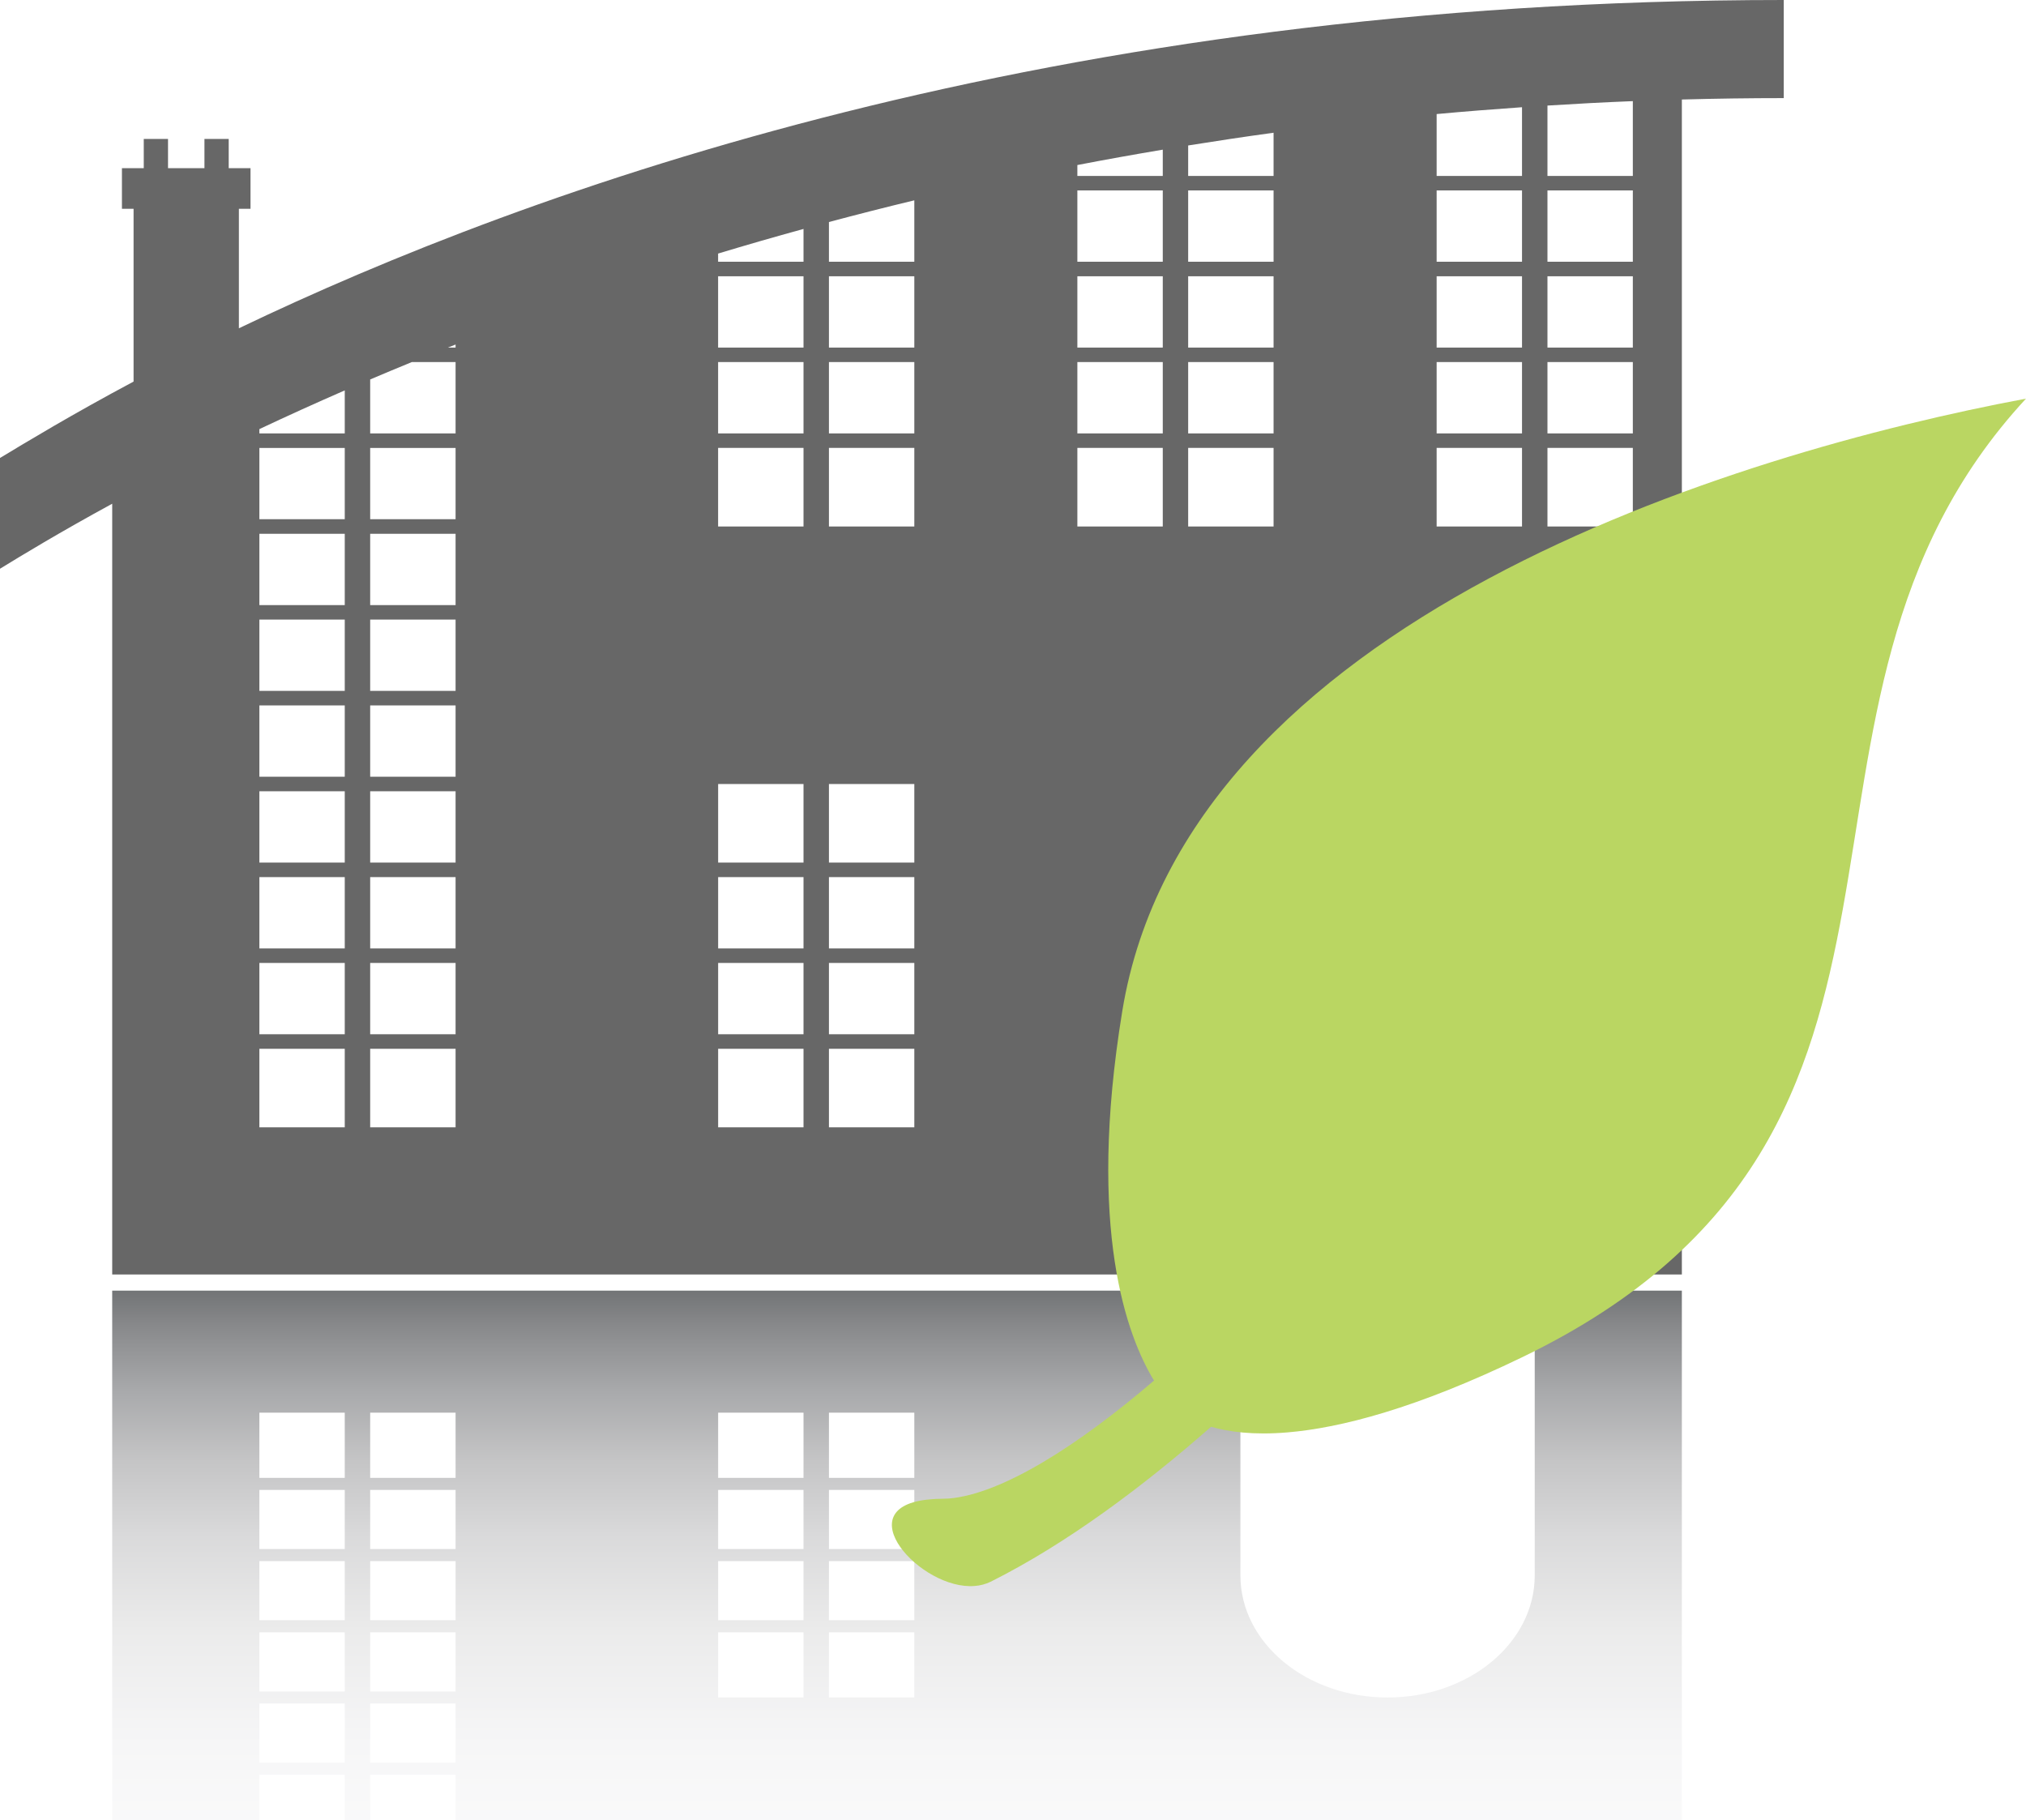
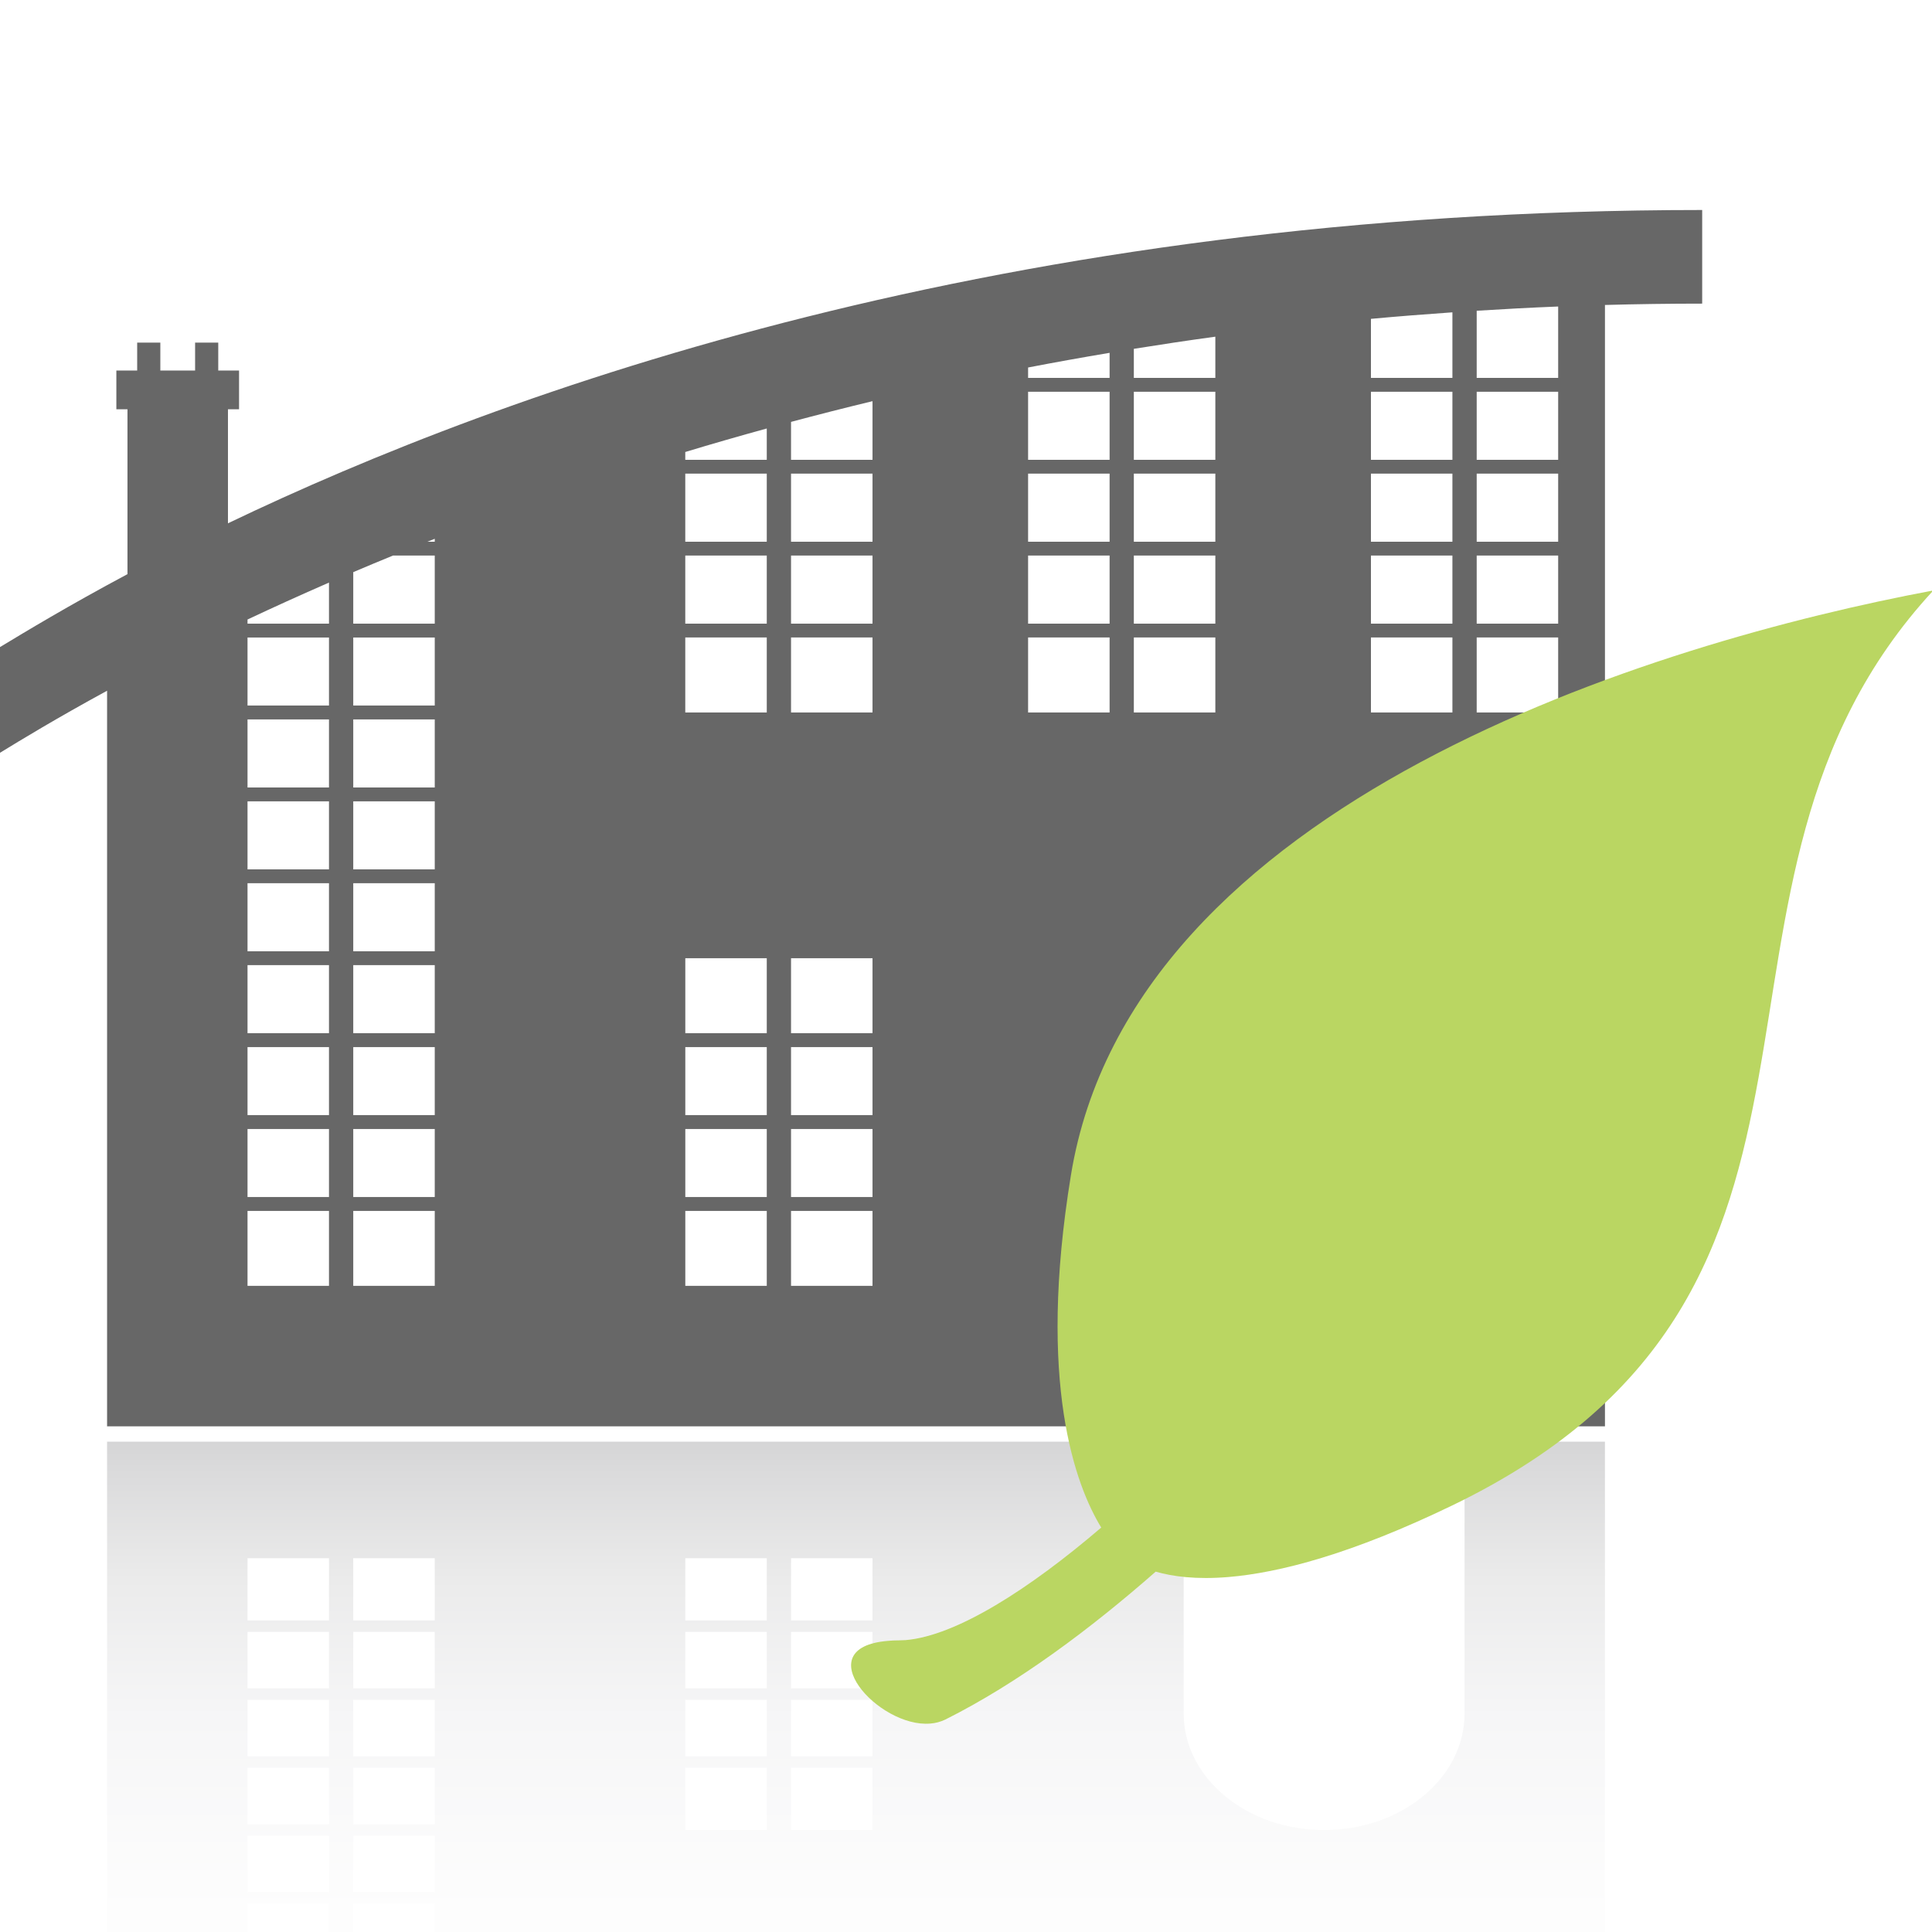
- <svg xmlns="http://www.w3.org/2000/svg" version="1.1" id="Layer_1" x="0px" y="0px" width="184.129px" height="165.349px" viewBox="0 0 184.129 165.349" enable-background="new 0 0 184.129 165.349" xml:space="preserve">
-   <linearGradient id="Possibly_x2C__Yes_1_" gradientUnits="userSpaceOnUse" x1="81.057" y1="213.394" x2="81.057" y2="117.304">
+ <svg xmlns="http://www.w3.org/2000/svg" version="1.1" id="Layer_1" x="0px" y="0px" width="184px" height="184px" viewBox="0 0 184 184" enable-background="new 0 0 184 184" xml:space="preserve">
+   <linearGradient id="Possibly_x2C__Yes_1_" gradientUnits="userSpaceOnUse" x1="81.057" y1="233.394" x2="81.057" y2="137.304">
    <stop offset="0" style="stop-color:#FFFFFF" />
-     <stop offset="0.42" style="stop-color:#FDFDFD" />
-     <stop offset="0.571" style="stop-color:#F6F6F7" />
-     <stop offset="0.679" style="stop-color:#EBEBEB" />
-     <stop offset="0.766" style="stop-color:#DADADB" />
-     <stop offset="0.841" style="stop-color:#C4C4C5" />
-     <stop offset="0.906" style="stop-color:#A8A9AB" />
-     <stop offset="0.965" style="stop-color:#898A8C" />
-     <stop offset="1" style="stop-color:#727476" />
+     <stop offset="0.534" style="stop-color:#FDFDFD" />
+     <stop offset="0.727" style="stop-color:#F6F6F7" />
+     <stop offset="0.864" style="stop-color:#EBEBEB" />
+     <stop offset="0.974" style="stop-color:#DADADB" />
+     <stop offset="1" style="stop-color:#D5D5D6" />
  </linearGradient>
-   <path id="Possibly_x2C__Yes" fill="url(#Possibly_x2C__Yes_1_)" d="M21.711,188.644v9.007h1.056v3.063h-1.981v2.205h-2.205v-2.205  H15.27v2.205h-2.205v-2.205h-1.983v-3.063h1.058v-13.025c-5.656-2.504-9.72-4.549-12.141-5.759v-8.351  c1.943,0.99,5.374,2.722,10.198,4.901v-58.112h102.534v25.888c0,6.129,5.988,11.096,13.375,11.096  c7.385,0,13.375-4.967,13.375-11.096v-25.888h13.371v88.588c3.052,0.07,6.135,0.106,9.26,0.106v7.396  C95.564,213.395,48.117,199.148,21.711,188.644z M31.332,128.4h-7.759v5.924h7.759V128.4z M31.332,135.42h-7.759v5.374h7.759V135.42  z M31.332,141.89h-7.759v5.376h7.759V141.89z M31.332,148.362h-7.759v5.376h7.759V148.362z M31.332,154.834h-7.759v5.374h7.759  V154.834z M31.332,161.304h-7.759v5.376h7.759V161.304z M31.332,167.776h-7.759v5.376h7.759V167.776z M31.332,174.248h-7.759v5.376  h7.759V174.248z M31.332,180.717h-7.759v0.326c2.423,0.948,5.013,1.923,7.759,2.918V180.717z M41.405,128.4h-7.762v5.924h7.762  V128.4z M41.405,135.42h-7.762v5.374h7.762V135.42z M41.405,141.89h-7.762v5.376h7.762V141.89z M41.405,148.362h-7.762v5.376h7.762  V148.362z M41.405,154.834h-7.762v5.374h7.762V154.834z M41.405,161.304h-7.762v5.376h7.762V161.304z M41.405,167.776h-7.762v5.376  h7.762V167.776z M41.405,174.248h-7.762v5.376h7.762V174.248z M41.405,180.717h-7.762v4.067c1.23,0.436,2.493,0.874,3.783,1.312  h3.979V180.717z M41.405,187.189h-0.7c0.235,0.077,0.464,0.154,0.7,0.231V187.189z M73.026,128.4h-7.759v5.924h7.759V128.4z   M73.026,135.42h-7.759v5.374h7.759V135.42z M73.026,141.89h-7.759v5.376h7.759V141.89z M73.026,148.362h-7.759v5.922h7.759V148.362  z M73.026,173.7h-7.762v5.924h7.762V173.7z M73.026,180.717h-7.762v5.378h7.762V180.717z M73.026,187.189h-7.762v5.378h7.762  V187.189z M73.026,193.661h-7.762v0.616c2.524,0.632,5.112,1.252,7.762,1.857V193.661z M83.096,128.4h-7.759v5.924h7.759V128.4z   M83.096,135.42h-7.759v5.374h7.759V135.42z M83.096,141.89h-7.759v5.376h7.759V141.89z M83.096,148.362h-7.759v5.922h7.759V148.362  z M83.096,173.7h-7.759v5.924h7.759V173.7z M83.096,180.717h-7.759v5.378h7.759V180.717z M83.096,187.189h-7.759v5.378h7.759  V187.189z M83.096,193.661h-7.759v2.993c2.531,0.561,5.114,1.109,7.759,1.637V193.661z M105.676,173.7h-7.762v5.924h7.762V173.7z   M105.676,180.717h-7.762v5.378h7.762V180.717z M105.676,187.189h-7.762v5.378h7.762V187.189z M105.676,193.661h-7.762v5.376h7.762  V193.661z M105.676,200.131h-7.762v0.821c2.544,0.407,5.132,0.792,7.762,1.16V200.131z M115.746,173.7h-7.762v5.924h7.762V173.7z   M115.746,180.717h-7.762v5.378h7.762V180.717z M115.746,187.189h-7.762v5.378h7.762V187.189z M115.746,193.661h-7.762v5.376h7.762  V193.661z M115.746,200.131h-7.762v2.295c2.551,0.341,5.136,0.662,7.762,0.962V200.131z M138.325,173.7h-7.759v5.924h7.759V173.7z   M138.325,180.717h-7.759v5.378h7.759V180.717z M138.325,187.189h-7.759v5.378h7.759V187.189z M138.325,193.661h-7.759v5.376h7.759  V193.661z M138.325,200.131h-7.759v4.665c2.553,0.194,5.143,0.363,7.759,0.513V200.131z M148.397,173.7h-7.759v5.924h7.759V173.7z   M148.397,180.717h-7.759v5.378h7.759V180.717z M148.397,187.189h-7.759v5.378h7.759V187.189z M148.397,193.661h-7.759v5.376h7.759  V193.661z M148.397,200.131h-7.759v5.306c2.557,0.132,5.141,0.246,7.759,0.332V200.131z" />
+   <path id="Possibly_x2C__Yes" fill="url(#Possibly_x2C__Yes_1_)" d="M21.711,208.644v9.007h1.056v3.063h-1.981v2.205h-2.205v-2.205  H15.27v2.205h-2.205v-2.205h-1.983v-3.063h1.058v-13.025c-5.656-2.504-9.72-4.549-12.141-5.759v-8.351  c1.943,0.99,5.374,2.722,10.198,4.901v-58.112h102.534v25.888c0,6.129,5.988,11.096,13.375,11.096  c7.385,0,13.375-4.967,13.375-11.096v-25.888h13.371v88.588c3.052,0.07,6.135,0.106,9.26,0.106v7.396  C95.564,233.395,48.117,219.148,21.711,208.644z M31.332,148.4h-7.759v5.924h7.759V148.4z M31.332,155.42h-7.759v5.374h7.759V155.42  z M31.332,161.89h-7.759v5.376h7.759V161.89z M31.332,168.362h-7.759v5.376h7.759V168.362z M31.332,174.834h-7.759v5.374h7.759  V174.834z M31.332,181.304h-7.759v5.376h7.759V181.304z M31.332,187.776h-7.759v5.376h7.759V187.776z M31.332,194.248h-7.759v5.376  h7.759V194.248z M31.332,200.717h-7.759v0.326c2.423,0.948,5.013,1.923,7.759,2.918V200.717z M41.405,148.4h-7.762v5.924h7.762  V148.4z M41.405,155.42h-7.762v5.374h7.762V155.42z M41.405,161.89h-7.762v5.376h7.762V161.89z M41.405,168.362h-7.762v5.376h7.762  V168.362z M41.405,174.834h-7.762v5.374h7.762V174.834z M41.405,181.304h-7.762v5.376h7.762V181.304z M41.405,187.776h-7.762v5.376  h7.762V187.776z M41.405,194.248h-7.762v5.376h7.762V194.248z M41.405,200.717h-7.762v4.067c1.23,0.436,2.493,0.874,3.783,1.312  h3.979V200.717z M41.405,207.189h-0.7c0.235,0.077,0.464,0.154,0.7,0.231V207.189z M73.026,148.4h-7.759v5.924h7.759V148.4z   M73.026,155.42h-7.759v5.374h7.759V155.42z M73.026,161.89h-7.759v5.376h7.759V161.89z M73.026,168.362h-7.759v5.922h7.759V168.362  z M73.026,193.7h-7.762v5.924h7.762V193.7z M73.026,200.717h-7.762v5.378h7.762V200.717z M73.026,207.189h-7.762v5.378h7.762  V207.189z M73.026,213.661h-7.762v0.616c2.524,0.632,5.112,1.252,7.762,1.857V213.661z M83.096,148.4h-7.759v5.924h7.759V148.4z   M83.096,155.42h-7.759v5.374h7.759V155.42z M83.096,161.89h-7.759v5.376h7.759V161.89z M83.096,168.362h-7.759v5.922h7.759V168.362  z M83.096,193.7h-7.759v5.924h7.759V193.7z M83.096,200.717h-7.759v5.378h7.759V200.717z M83.096,207.189h-7.759v5.378h7.759  V207.189z M83.096,213.661h-7.759v2.993c2.531,0.561,5.114,1.109,7.759,1.637V213.661z M105.676,193.7h-7.762v5.924h7.762V193.7z   M105.676,200.717h-7.762v5.378h7.762V200.717z M105.676,207.189h-7.762v5.378h7.762V207.189z M105.676,213.661h-7.762v5.376h7.762  V213.661z M105.676,220.131h-7.762v0.821c2.544,0.407,5.132,0.792,7.762,1.16V220.131z M115.746,193.7h-7.762v5.924h7.762V193.7z   M115.746,200.717h-7.762v5.378h7.762V200.717z M115.746,207.189h-7.762v5.378h7.762V207.189z M115.746,213.661h-7.762v5.376h7.762  V213.661z M115.746,220.131h-7.762v2.295c2.551,0.341,5.136,0.662,7.762,0.962V220.131z M138.325,193.7h-7.759v5.924h7.759V193.7z   M138.325,200.717h-7.759v5.378h7.759V200.717z M138.325,207.189h-7.759v5.378h7.759V207.189z M138.325,213.661h-7.759v5.376h7.759  V213.661z M138.325,220.131h-7.759v4.665c2.553,0.194,5.143,0.363,7.759,0.513V220.131z M148.397,193.7h-7.759v5.924h7.759V193.7z   M148.397,200.717h-7.759v5.378h7.759V200.717z M148.397,207.189h-7.759v5.378h7.759V207.189z M148.397,213.661h-7.759v5.376h7.759  V213.661z M148.397,220.131h-7.759v5.306c2.557,0.132,5.141,0.246,7.759,0.332V220.131z" />
  <g>
-     <path fill="#676767" d="M21.711,29.838V18.98h1.056v-3.693h-1.981v-2.658h-2.205v2.658H15.27v-2.658h-2.205v2.658h-1.983v3.693   h1.058v15.701C6.485,37.701,2.421,40.166,0,41.625v10.068c1.943-1.193,5.374-3.281,10.198-5.909v70.057h102.534V84.632   c0-7.387,5.988-13.375,13.375-13.375c7.385,0,13.375,5.988,13.375,13.375v31.209h13.371V9.045c3.052-0.084,6.135-0.128,9.26-0.128   V0C95.564,0,48.117,17.176,21.711,29.838z M31.332,102.463h-7.759v-7.139h7.759V102.463z M31.332,94.002h-7.759v-6.479h7.759   V94.002z M31.332,86.201h-7.759v-6.479h7.759V86.201z M31.332,78.399h-7.759v-6.481h7.759V78.399z M31.332,70.598h-7.759v-6.481   h7.759V70.598z M31.332,62.797h-7.759v-6.481h7.759V62.797z M31.332,54.996h-7.759v-6.481h7.759V54.996z M31.332,47.192h-7.759   v-6.479h7.759V47.192z M31.332,39.393h-7.759v-0.392c2.423-1.142,5.013-2.319,7.759-3.517V39.393z M41.405,102.463h-7.762v-7.139   h7.762V102.463z M41.405,94.002h-7.762v-6.479h7.762V94.002z M41.405,86.201h-7.762v-6.479h7.762V86.201z M41.405,78.399h-7.762   v-6.481h7.762V78.399z M41.405,70.598h-7.762v-6.481h7.762V70.598z M41.405,62.797h-7.762v-6.481h7.762V62.797z M41.405,54.996   h-7.762v-6.481h7.762V54.996z M41.405,47.192h-7.762v-6.479h7.762V47.192z M41.405,39.393h-7.762V34.49   c1.23-0.524,2.493-1.052,3.783-1.58h3.979V39.393z M41.405,31.592h-0.7c0.235-0.092,0.464-0.187,0.7-0.279V31.592z M73.026,102.463   h-7.759v-7.139h7.759V102.463z M73.026,94.002h-7.759v-6.479h7.759V94.002z M73.026,86.201h-7.759v-6.479h7.759V86.201z    M73.026,78.399h-7.759v-7.139h7.759V78.399z M73.026,47.855h-7.762v-7.143h7.762V47.855z M73.026,39.393h-7.762V32.91h7.762   V39.393z M73.026,31.592h-7.762v-6.483h7.762V31.592z M73.026,23.791h-7.762v-0.744c2.524-0.764,5.112-1.51,7.762-2.238V23.791z    M83.096,102.463h-7.759v-7.139h7.759V102.463z M83.096,94.002h-7.759v-6.479h7.759V94.002z M83.096,86.201h-7.759v-6.479h7.759   V86.201z M83.096,78.399h-7.759v-7.139h7.759V78.399z M83.096,47.855h-7.759v-7.143h7.759V47.855z M83.096,39.393h-7.759V32.91   h7.759V39.393z M83.096,31.592h-7.759v-6.483h7.759V31.592z M83.096,23.791h-7.759V20.18c2.531-0.676,5.114-1.336,7.759-1.972   V23.791z M105.676,47.855h-7.762v-7.143h7.762V47.855z M105.676,39.393h-7.762V32.91h7.762V39.393z M105.676,31.592h-7.762v-6.483   h7.762V31.592z M105.676,23.791h-7.762v-6.483h7.762V23.791z M105.676,15.99h-7.762v-0.99c2.544-0.491,5.132-0.955,7.762-1.397   V15.99z M115.746,47.855h-7.762v-7.143h7.762V47.855z M115.746,39.393h-7.762V32.91h7.762V39.393z M115.746,31.592h-7.762v-6.483   h7.762V31.592z M115.746,23.791h-7.762v-6.483h7.762V23.791z M115.746,15.99h-7.762v-2.768c2.551-0.409,5.136-0.799,7.762-1.157   V15.99z M138.325,47.855h-7.759v-7.143h7.759V47.855z M138.325,39.393h-7.759V32.91h7.759V39.393z M138.325,31.592h-7.759v-6.483   h7.759V31.592z M138.325,23.791h-7.759v-6.483h7.759V23.791z M138.325,15.99h-7.759v-5.623c2.553-0.235,5.143-0.44,7.759-0.621   V15.99z M148.397,47.855h-7.759v-7.143h7.759V47.855z M148.397,39.393h-7.759V32.91h7.759V39.393z M148.397,31.592h-7.759v-6.483   h7.759V31.592z M148.397,23.791h-7.759v-6.483h7.759V23.791z M148.397,15.99h-7.759V9.595c2.557-0.161,5.141-0.299,7.759-0.403   V15.99z" />
+     <path fill="#676767" d="M21.711,49.838V38.98h1.056v-3.693h-1.981v-2.658h-2.205v2.658H15.27v-2.658h-2.205v2.658h-1.983v3.693   h1.058v15.701C6.485,57.701,2.421,60.166,0,61.625v10.068c1.943-1.193,5.374-3.281,10.198-5.909v70.057h102.534v-31.209   c0-7.387,5.988-13.375,13.375-13.375c7.385,0,13.375,5.988,13.375,13.375v31.209h13.371V29.045c3.052-0.084,6.135-0.128,9.26-0.128   V20C95.564,20,48.117,37.176,21.711,49.838z M31.332,122.463h-7.759v-7.139h7.759V122.463z M31.332,114.002h-7.759v-6.479h7.759   V114.002z M31.332,106.201h-7.759v-6.479h7.759V106.201z M31.332,98.399h-7.759v-6.481h7.759V98.399z M31.332,90.598h-7.759v-6.481   h7.759V90.598z M31.332,82.797h-7.759v-6.481h7.759V82.797z M31.332,74.996h-7.759v-6.481h7.759V74.996z M31.332,67.192h-7.759   v-6.479h7.759V67.192z M31.332,59.393h-7.759v-0.392c2.423-1.142,5.013-2.319,7.759-3.517V59.393z M41.405,122.463h-7.762v-7.139   h7.762V122.463z M41.405,114.002h-7.762v-6.479h7.762V114.002z M41.405,106.201h-7.762v-6.479h7.762V106.201z M41.405,98.399   h-7.762v-6.481h7.762V98.399z M41.405,90.598h-7.762v-6.481h7.762V90.598z M41.405,82.797h-7.762v-6.481h7.762V82.797z    M41.405,74.996h-7.762v-6.481h7.762V74.996z M41.405,67.192h-7.762v-6.479h7.762V67.192z M41.405,59.393h-7.762V54.49   c1.23-0.524,2.493-1.052,3.783-1.58h3.979V59.393z M41.405,51.592h-0.7c0.235-0.092,0.464-0.187,0.7-0.279V51.592z M73.026,122.463   h-7.759v-7.139h7.759V122.463z M73.026,114.002h-7.759v-6.479h7.759V114.002z M73.026,106.201h-7.759v-6.479h7.759V106.201z    M73.026,98.399h-7.759v-7.139h7.759V98.399z M73.026,67.855h-7.762v-7.143h7.762V67.855z M73.026,59.393h-7.762V52.91h7.762   V59.393z M73.026,51.592h-7.762v-6.483h7.762V51.592z M73.026,43.791h-7.762v-0.744c2.524-0.764,5.112-1.51,7.762-2.238V43.791z    M83.096,122.463h-7.759v-7.139h7.759V122.463z M83.096,114.002h-7.759v-6.479h7.759V114.002z M83.096,106.201h-7.759v-6.479h7.759   V106.201z M83.096,98.399h-7.759v-7.139h7.759V98.399z M83.096,67.855h-7.759v-7.143h7.759V67.855z M83.096,59.393h-7.759V52.91   h7.759V59.393z M83.096,51.592h-7.759v-6.483h7.759V51.592z M83.096,43.791h-7.759V40.18c2.531-0.676,5.114-1.336,7.759-1.972   V43.791z M105.676,67.855h-7.762v-7.143h7.762V67.855z M105.676,59.393h-7.762V52.91h7.762V59.393z M105.676,51.592h-7.762v-6.483   h7.762V51.592z M105.676,43.791h-7.762v-6.483h7.762V43.791z M105.676,35.99h-7.762v-0.99c2.544-0.491,5.132-0.955,7.762-1.397   V35.99z M115.746,67.855h-7.762v-7.143h7.762V67.855z M115.746,59.393h-7.762V52.91h7.762V59.393z M115.746,51.592h-7.762v-6.483   h7.762V51.592z M115.746,43.791h-7.762v-6.483h7.762V43.791z M115.746,35.99h-7.762v-2.768c2.551-0.409,5.136-0.799,7.762-1.157   V35.99z M138.325,67.855h-7.759v-7.143h7.759V67.855z M138.325,59.393h-7.759V52.91h7.759V59.393z M138.325,51.592h-7.759v-6.483   h7.759V51.592z M138.325,43.791h-7.759v-6.483h7.759V43.791z M138.325,35.99h-7.759v-5.623c2.553-0.235,5.143-0.44,7.759-0.621   V35.99z M148.397,67.855h-7.759v-7.143h7.759V67.855z M148.397,59.393h-7.759V52.91h7.759V59.393z M148.397,51.592h-7.759v-6.483   h7.759V51.592z M148.397,43.791h-7.759v-6.483h7.759V43.791z M148.397,35.99h-7.759v-6.395c2.557-0.161,5.141-0.299,7.759-0.403   V35.99z" />
  </g>
-   <path fill="#BAD662" d="M81.82,140.608c1.368,1.94,4.311,3.754,6.778,3.541c0.496-0.036,0.982-0.167,1.429-0.38  c6.97-3.49,13.88-8.683,20.04-14.088c1.601,0.461,3.84,0.77,6.93,0.512c4.843-0.406,11.727-2.179,21.387-6.854  c42.74-20.704,19.61-58.859,45.744-87.106c-26.489,4.959-76.331,20.065-82.136,55.693c-3.242,19.848,0.456,29.564,2.887,33.556  c-6.859,5.871-13.794,10.309-18.632,10.719l-0.658,0.025c-0.375,0-0.725,0.016-1.044,0.051  C80.675,136.595,80.452,138.667,81.82,140.608z" />
+   <path fill="#BAD662" d="M81.82,160.608c1.368,1.94,4.311,3.754,6.778,3.541c0.496-0.036,0.982-0.167,1.429-0.38  c6.97-3.49,13.88-8.683,20.04-14.088c1.601,0.461,3.84,0.77,6.93,0.512c4.843-0.406,11.727-2.179,21.387-6.854  c42.74-20.704,19.61-58.859,45.744-87.106c-26.489,4.959-76.331,20.065-82.136,55.693c-3.242,19.848,0.456,29.564,2.887,33.556  c-6.859,5.871-13.794,10.309-18.632,10.719l-0.658,0.025c-0.375,0-0.725,0.016-1.044,0.051  C80.675,156.595,80.452,158.667,81.82,160.608z" />
</svg>
